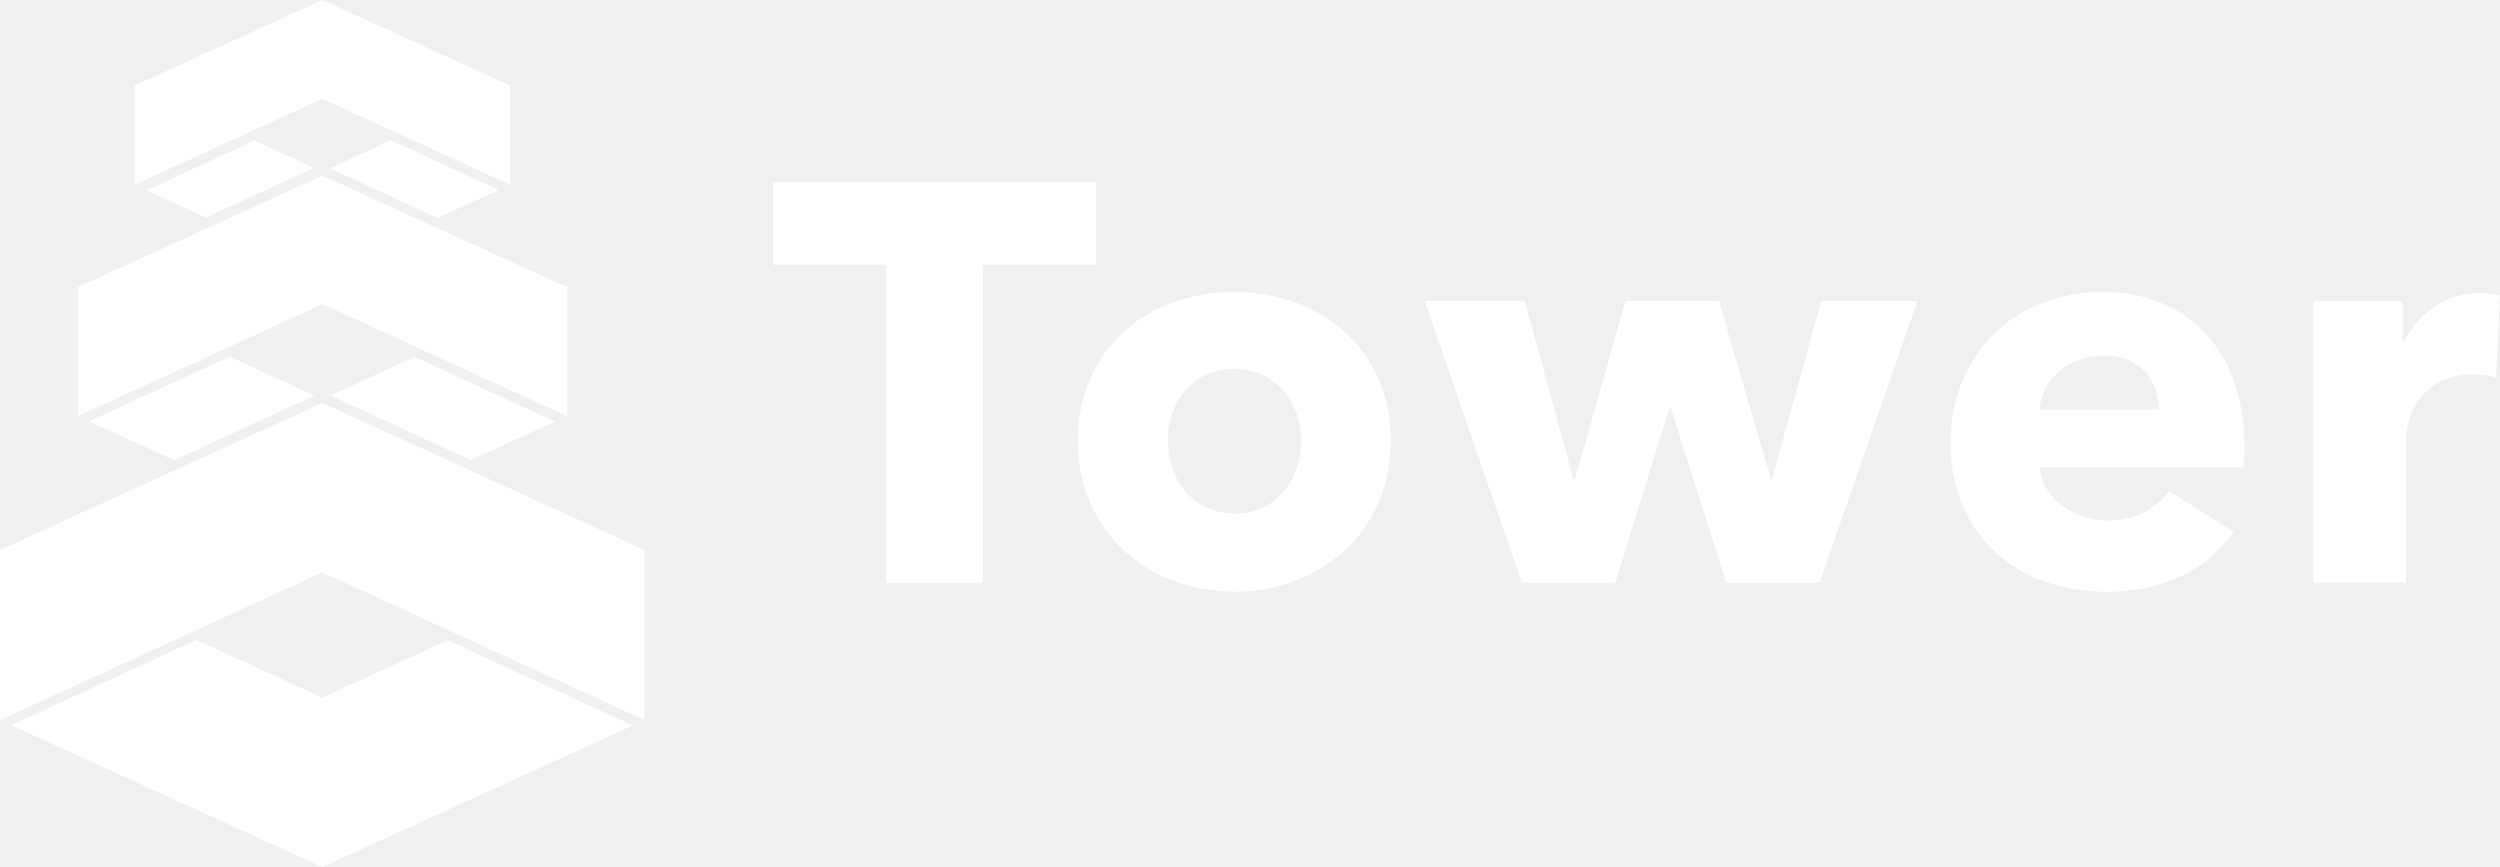
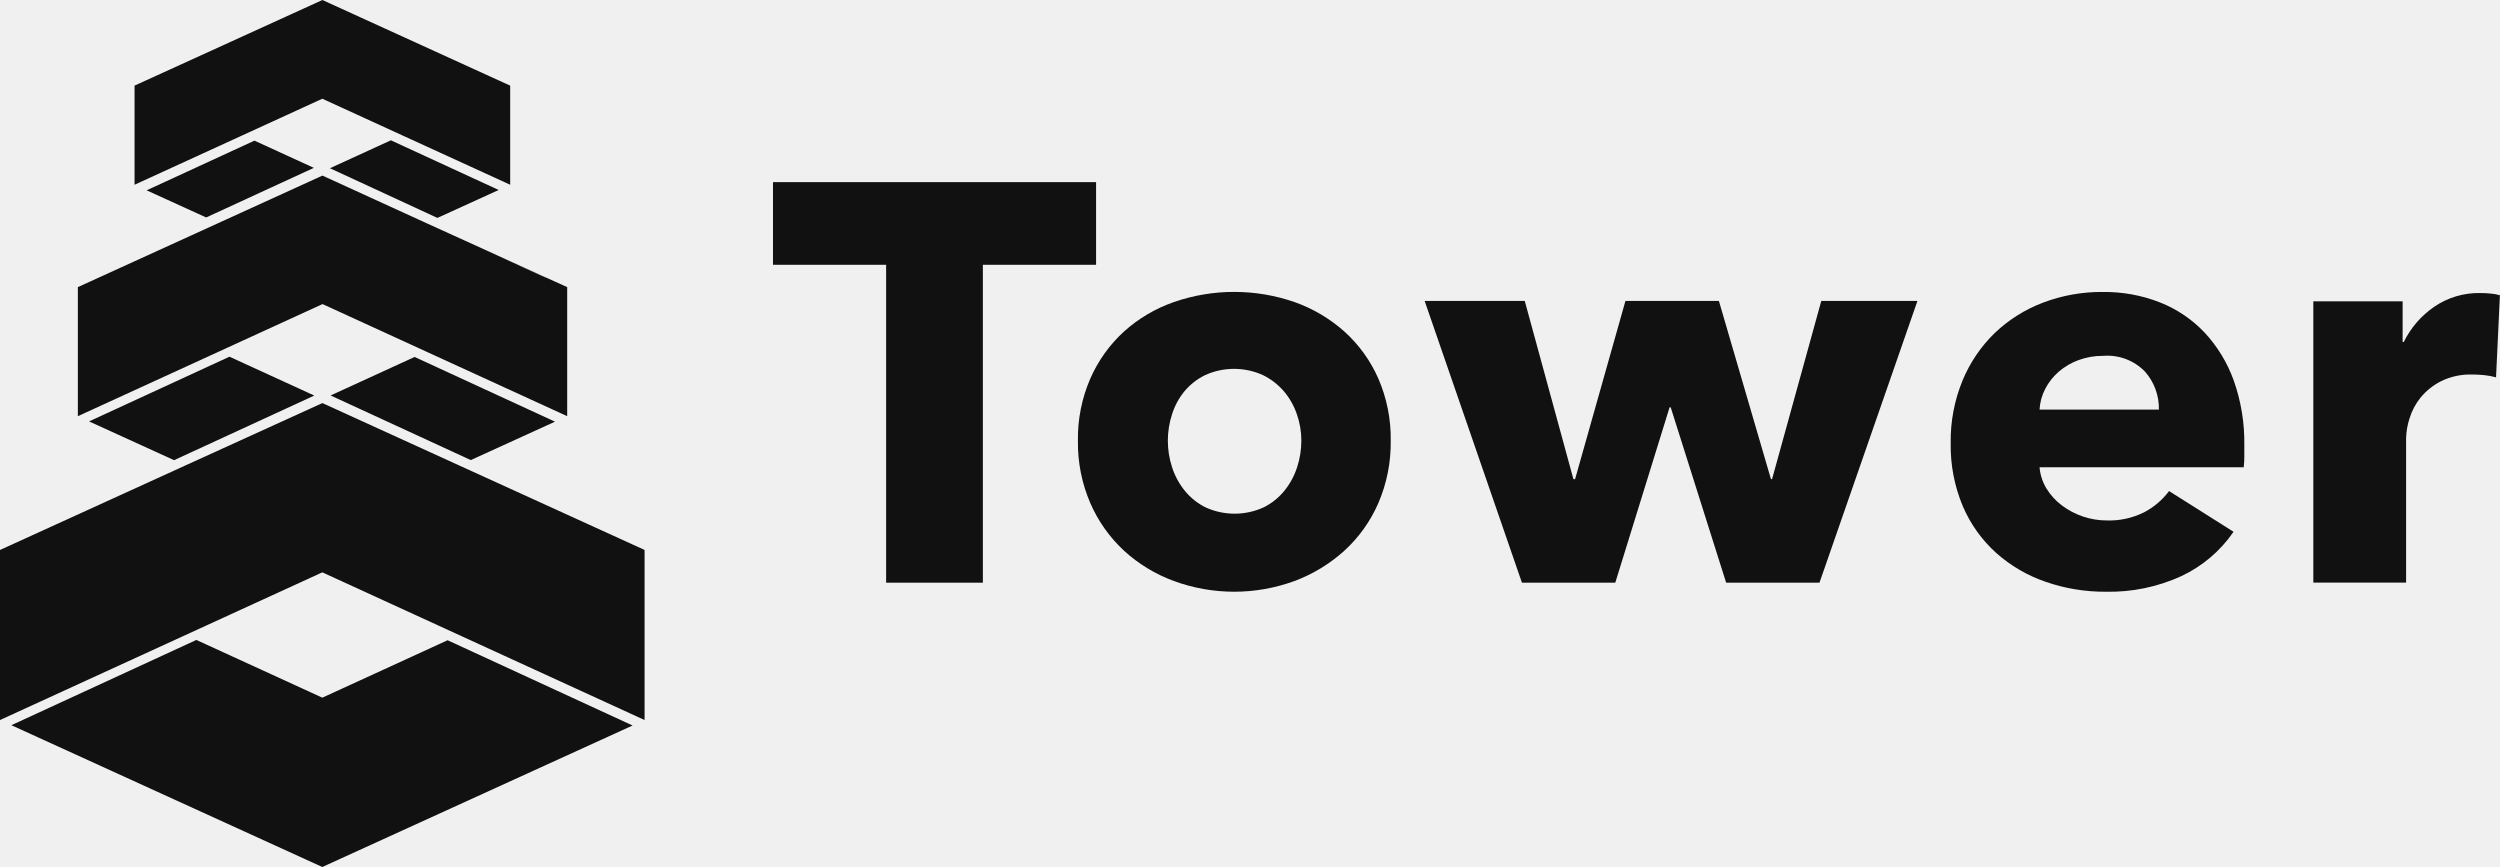
<svg xmlns="http://www.w3.org/2000/svg" width="133.09" height="46.154" viewBox="0 0 133.09 46.154">
  <g id="Logo" transform="translate(0 0)">
-     <path id="Path_463" data-name="Path 463" d="M193.878,55.918a8.11,8.11,0,0,1-.662,3.328,7.466,7.466,0,0,1-1.807,2.529,8.263,8.263,0,0,1-2.65,1.611,9.318,9.318,0,0,1-6.43,0,8.049,8.049,0,0,1-2.65-1.611,7.558,7.558,0,0,1-1.792-2.529,8.1,8.1,0,0,1-.662-3.328,8,8,0,0,1,.662-3.313,7.44,7.44,0,0,1,1.792-2.5,7.791,7.791,0,0,1,2.65-1.566,9.8,9.8,0,0,1,6.43,0,7.99,7.99,0,0,1,2.65,1.566,7.351,7.351,0,0,1,1.807,2.5,8.009,8.009,0,0,1,.662,3.313m-4.758,0a4.281,4.281,0,0,0-.241-1.415,3.749,3.749,0,0,0-.693-1.22,3.534,3.534,0,0,0-1.114-.858,3.726,3.726,0,0,0-3.072,0,3.354,3.354,0,0,0-1.1.858,3.678,3.678,0,0,0-.662,1.22,4.551,4.551,0,0,0,0,2.831,3.87,3.87,0,0,0,.678,1.25,3.326,3.326,0,0,0,1.114.888,3.723,3.723,0,0,0,3.072,0,3.329,3.329,0,0,0,1.114-.888,3.87,3.87,0,0,0,.677-1.25,4.527,4.527,0,0,0,.226-1.415" transform="translate(-119.841 -32.457)" fill="#fff" />
-     <path id="Path_464" data-name="Path 464" d="M255.255,64.483h-4.969l-2.951-9.335h-.06l-2.891,9.335h-4.969l-5.18-15h5.33l2.59,9.486h.09l2.68-9.486H249.9l2.771,9.486h.06l2.62-9.486h5.119Z" transform="translate(-158.393 -33.463)" fill="#fff" />
-     <path id="Path_465" data-name="Path 465" d="M336.359,56.16v.6a5.277,5.277,0,0,1-.03.572H325.458a2.613,2.613,0,0,0,.376,1.144,3.245,3.245,0,0,0,.813.888,3.988,3.988,0,0,0,2.394.8,4.155,4.155,0,0,0,1.987-.436,3.928,3.928,0,0,0,1.325-1.129l3.433,2.168A6.951,6.951,0,0,1,333,63.131a9.221,9.221,0,0,1-4.02.828,9.6,9.6,0,0,1-3.192-.527,7.739,7.739,0,0,1-2.635-1.536,7.106,7.106,0,0,1-1.777-2.484,8.313,8.313,0,0,1-.648-3.373,8.441,8.441,0,0,1,.632-3.328,7.522,7.522,0,0,1,1.716-2.529,7.653,7.653,0,0,1,2.56-1.611A8.759,8.759,0,0,1,328.831,48a8.081,8.081,0,0,1,3.041.557,6.627,6.627,0,0,1,2.379,1.611,7.445,7.445,0,0,1,1.551,2.56,9.853,9.853,0,0,1,.557,3.433m-4.547-1.9a2.961,2.961,0,0,0-.738-2.018,2.786,2.786,0,0,0-2.213-.843,3.746,3.746,0,0,0-1.325.226,3.429,3.429,0,0,0-1.054.617,3.056,3.056,0,0,0-.723.918,2.686,2.686,0,0,0-.3,1.1Z" transform="translate(-216.881 -32.457)" fill="#fff" />
-     <path id="Path_466" data-name="Path 466" d="M390.073,52.671a3.856,3.856,0,0,0-.648-.12q-.316-.03-.617-.03a3.53,3.53,0,0,0-1.671.36,3.407,3.407,0,0,0-1.084.871,3.3,3.3,0,0,0-.587,1.111,3.719,3.719,0,0,0-.181,1.051V63.6h-4.939V48.623H385.1v2.168h.06a4.886,4.886,0,0,1,1.626-1.88,4.188,4.188,0,0,1,2.439-.728,5.709,5.709,0,0,1,.587.03,2.307,2.307,0,0,1,.467.09Z" transform="translate(-257.194 -32.583)" fill="#fff" />
-     <path id="Path_467" data-name="Path 467" d="M18.421,108.29h0l-6.706-3.073-9.848,4.539,16.55,7.547.006,0h0l0,0,16.515-7.531-9.848-4.539Z" transform="translate(-1.262 -71.149)" fill="#fff" />
-     <path id="Path_468" data-name="Path 468" d="M63.228,25.713l-5.739-2.645-3.245,1.487L59.965,27.2Z" transform="translate(-36.68 -15.599)" fill="#fff" />
-     <path id="Path_469" data-name="Path 469" d="M27.28,27.211l5.731-2.641-3.161-1.449L24.11,25.766Z" transform="translate(-16.304 -15.634)" fill="#fff" />
-     <path id="Path_470" data-name="Path 470" d="M22.109,14.081h0Z" transform="translate(-14.95 -9.522)" fill="#fff" />
-     <path id="Path_471" data-name="Path 471" d="M66.3,62.134l-7.475-3.445-4.472,2.05,7.463,3.44Z" transform="translate(-36.754 -39.686)" fill="#fff" />
-     <path id="Path_472" data-name="Path 472" d="M19.166,64.155l7.463-3.44-4.515-2.069L14.64,62.091Z" transform="translate(-9.899 -39.657)" fill="#fff" />
-     <path id="Path_473" data-name="Path 473" d="M22.109,30.378h0Z" transform="translate(-14.95 -20.542)" fill="#fff" />
-     <rect id="Rectangle_69" data-name="Rectangle 69" width="0.001" height="0.001" transform="translate(17.159 5.252)" fill="#fff" />
-     <path id="Path_474" data-name="Path 474" d="M83.882,30.376h0Z" transform="translate(-56.721 -20.54)" fill="#fff" />
-     <path id="Path_475" data-name="Path 475" d="M27.866,7.2l4.243-1.944h0L36.353,7.2,42.11,9.835h0V4.559h0L32.113,0l0,0h0l-10,4.558h0V9.835h0Z" transform="translate(-14.95 0)" fill="#fff" />
-     <path id="Path_476" data-name="Path 476" d="M12.769,68.435h0Z" transform="translate(-8.635 -46.276)" fill="#fff" />
-     <path id="Path_477" data-name="Path 477" d="M52.994,50h0Z" transform="translate(-35.835 -33.809)" fill="#fff" />
-     <path id="Path_478" data-name="Path 478" d="M93.221,68.431h0Z" transform="translate(-63.036 -46.273)" fill="#fff" />
-     <path id="Path_479" data-name="Path 479" d="M34.631,32.9l-3.3-1.5L25.8,28.871l0,0h0l0,0-5.532,2.523-7.488,3.414h0v6.871h0l7.5-3.436,5.525-2.532v0h0l5.525,2.532,7.5,3.436h0V34.808h0L37.64,34.27l-.007.016Z" transform="translate(-8.635 -19.523)" fill="#fff" />
-     <path id="Path_480" data-name="Path 480" d="M52.994,50h0Z" transform="translate(-35.835 -33.808)" fill="#fff" />
-     <rect id="Rectangle_70" data-name="Rectangle 70" height="0.003" transform="translate(17.16 21.457)" fill="#fff" />
-     <rect id="Rectangle_71" data-name="Rectangle 71" height="0.001" transform="translate(17.158 21.458)" fill="#fff" />
-     <rect id="Rectangle_72" data-name="Rectangle 72" width="0.002" height="0.002" transform="translate(17.159 21.458)" fill="#fff" />
-     <path id="Path_481" data-name="Path 481" d="M9.879,78.613l7.279-3.336h0l7.279,3.336,9.878,4.527h0V74.085h0l-9.874-4.5-7.279-3.319,0,0v0h0l0,0L9.876,69.584,0,74.086H0V83.14H0Zm7.279-12.051h0v0h0Z" transform="translate(0 -44.808)" fill="#fff" />
-     <path id="Path_482" data-name="Path 482" d="M53,66.278h0Z" transform="translate(-35.838 -44.818)" fill="#fff" />
-     <path id="Path_483" data-name="Path 483" d="M52.993,66.276h0Z" transform="translate(-35.834 -44.817)" fill="#fff" />
-     <path id="Path_484" data-name="Path 484" d="M52.994,66.276Z" transform="translate(-35.835 -44.816)" fill="#fff" />
-     <rect id="Rectangle_73" data-name="Rectangle 73" height="0.002" transform="translate(17.16 21.753)" fill="#fff" />
-     <path id="Path_485" data-name="Path 485" d="M52.993,67.186h0Z" transform="translate(-35.834 -45.432)" fill="#fff" />
-     <rect id="Rectangle_74" data-name="Rectangle 74" width="0.002" height="0.001" transform="translate(17.159 21.754)" fill="#fff" />
-     <path id="Path_486" data-name="Path 486" d="M53,67.191h0Z" transform="translate(-35.838 -45.435)" fill="#fff" />
-     <rect id="Rectangle_75" data-name="Rectangle 75" height="0.001" transform="translate(17.158 21.754)" fill="#fff" />
-     <path id="Path_487" data-name="Path 487" d="M52.994,67.187h0Z" transform="translate(-35.835 -45.432)" fill="#fff" />
-     <path id="Path_488" data-name="Path 488" d="M83.288,42.7l.007-.016L80.287,41.31Z" transform="translate(-54.291 -27.934)" fill="#fff" />
-     <path id="Path_462" data-name="Path 462" d="M138.267,34.352V51.276h-5.15V34.352h-6.023v-4.4h17.2v4.4Z" transform="translate(-85.943 -20.256)" fill="#fff" />
+     <path id="Path_463" data-name="Path 463" d="M193.878,55.918a8.11,8.11,0,0,1-.662,3.328,7.466,7.466,0,0,1-1.807,2.529,8.263,8.263,0,0,1-2.65,1.611,9.318,9.318,0,0,1-6.43,0,8.049,8.049,0,0,1-2.65-1.611,7.558,7.558,0,0,1-1.792-2.529,8.1,8.1,0,0,1-.662-3.328,8,8,0,0,1,.662-3.313,7.44,7.44,0,0,1,1.792-2.5,7.791,7.791,0,0,1,2.65-1.566,9.8,9.8,0,0,1,6.43,0,7.99,7.99,0,0,1,2.65,1.566,7.351,7.351,0,0,1,1.807,2.5,8.009,8.009,0,0,1,.662,3.313m-4.758,0a4.281,4.281,0,0,0-.241-1.415,3.749,3.749,0,0,0-.693-1.22,3.534,3.534,0,0,0-1.114-.858,3.726,3.726,0,0,0-3.072,0,3.354,3.354,0,0,0-1.1.858,3.678,3.678,0,0,0-.662,1.22,4.551,4.551,0,0,0,0,2.831,3.87,3.87,0,0,0,.678,1.25,3.326,3.326,0,0,0,1.114.888,3.723,3.723,0,0,0,3.072,0,3.329,3.329,0,0,0,1.114-.888,3.87,3.87,0,0,0,.677-1.25,4.527,4.527,0,0,0,.226-1.415" transform="translate(-119.841 -32.457)" fill="#111" />
+     <path id="Path_464" data-name="Path 464" d="M255.255,64.483h-4.969l-2.951-9.335h-.06l-2.891,9.335h-4.969l-5.18-15h5.33l2.59,9.486h.09l2.68-9.486H249.9l2.771,9.486h.06l2.62-9.486h5.119Z" transform="translate(-158.393 -33.463)" fill="#111" />
+     <path id="Path_465" data-name="Path 465" d="M336.359,56.16v.6a5.277,5.277,0,0,1-.03.572H325.458a2.613,2.613,0,0,0,.376,1.144,3.245,3.245,0,0,0,.813.888,3.988,3.988,0,0,0,2.394.8,4.155,4.155,0,0,0,1.987-.436,3.928,3.928,0,0,0,1.325-1.129l3.433,2.168A6.951,6.951,0,0,1,333,63.131a9.221,9.221,0,0,1-4.02.828,9.6,9.6,0,0,1-3.192-.527,7.739,7.739,0,0,1-2.635-1.536,7.106,7.106,0,0,1-1.777-2.484,8.313,8.313,0,0,1-.648-3.373,8.441,8.441,0,0,1,.632-3.328,7.522,7.522,0,0,1,1.716-2.529,7.653,7.653,0,0,1,2.56-1.611A8.759,8.759,0,0,1,328.831,48a8.081,8.081,0,0,1,3.041.557,6.627,6.627,0,0,1,2.379,1.611,7.445,7.445,0,0,1,1.551,2.56,9.853,9.853,0,0,1,.557,3.433m-4.547-1.9a2.961,2.961,0,0,0-.738-2.018,2.786,2.786,0,0,0-2.213-.843,3.746,3.746,0,0,0-1.325.226,3.429,3.429,0,0,0-1.054.617,3.056,3.056,0,0,0-.723.918,2.686,2.686,0,0,0-.3,1.1Z" transform="translate(-216.881 -32.457)" fill="#111" />
+     <path id="Path_466" data-name="Path 466" d="M390.073,52.671a3.856,3.856,0,0,0-.648-.12q-.316-.03-.617-.03a3.53,3.53,0,0,0-1.671.36,3.407,3.407,0,0,0-1.084.871,3.3,3.3,0,0,0-.587,1.111,3.719,3.719,0,0,0-.181,1.051V63.6h-4.939V48.623H385.1v2.168h.06a4.886,4.886,0,0,1,1.626-1.88,4.188,4.188,0,0,1,2.439-.728,5.709,5.709,0,0,1,.587.03,2.307,2.307,0,0,1,.467.09Z" transform="translate(-257.194 -32.583)" fill="#111" />
+     <path id="Path_467" data-name="Path 467" d="M18.421,108.29h0l-6.706-3.073-9.848,4.539,16.55,7.547.006,0h0l0,0,16.515-7.531-9.848-4.539Z" transform="translate(-1.262 -71.149)" fill="#111" />
+     <path id="Path_468" data-name="Path 468" d="M63.228,25.713l-5.739-2.645-3.245,1.487L59.965,27.2Z" transform="translate(-36.68 -15.599)" fill="#111" />
+     <path id="Path_469" data-name="Path 469" d="M27.28,27.211l5.731-2.641-3.161-1.449L24.11,25.766Z" transform="translate(-16.304 -15.634)" fill="#111" />
+     <path id="Path_470" data-name="Path 470" d="M22.109,14.081h0Z" transform="translate(-14.95 -9.522)" fill="#111" />
+     <path id="Path_471" data-name="Path 471" d="M66.3,62.134l-7.475-3.445-4.472,2.05,7.463,3.44Z" transform="translate(-36.754 -39.686)" fill="#111" />
+     <path id="Path_472" data-name="Path 472" d="M19.166,64.155l7.463-3.44-4.515-2.069L14.64,62.091Z" transform="translate(-9.899 -39.657)" fill="#111" />
+     <path id="Path_473" data-name="Path 473" d="M22.109,30.378h0Z" transform="translate(-14.95 -20.542)" fill="#111" />
+     <rect id="Rectangle_69" data-name="Rectangle 69" width="0.001" height="0.001" transform="translate(17.159 5.252)" fill="#111" />
+     <path id="Path_474" data-name="Path 474" d="M83.882,30.376h0Z" transform="translate(-56.721 -20.54)" fill="#111" />
+     <path id="Path_475" data-name="Path 475" d="M27.866,7.2l4.243-1.944h0L36.353,7.2,42.11,9.835h0V4.559h0L32.113,0l0,0h0l-10,4.558h0V9.835h0Z" transform="translate(-14.95 0)" fill="#111" />
+     <path id="Path_476" data-name="Path 476" d="M12.769,68.435h0Z" transform="translate(-8.635 -46.276)" fill="#111" />
+     <path id="Path_477" data-name="Path 477" d="M52.994,50h0Z" transform="translate(-35.835 -33.809)" fill="#111" />
+     <path id="Path_478" data-name="Path 478" d="M93.221,68.431h0Z" transform="translate(-63.036 -46.273)" fill="#111" />
+     <path id="Path_479" data-name="Path 479" d="M34.631,32.9l-3.3-1.5L25.8,28.871l0,0h0l0,0-5.532,2.523-7.488,3.414h0v6.871h0l7.5-3.436,5.525-2.532v0h0l5.525,2.532,7.5,3.436h0V34.808h0L37.64,34.27l-.007.016Z" transform="translate(-8.635 -19.523)" fill="#111" />
+     <path id="Path_480" data-name="Path 480" d="M52.994,50h0Z" transform="translate(-35.835 -33.808)" fill="#111" />
+     <rect id="Rectangle_70" data-name="Rectangle 70" height="0.003" transform="translate(17.16 21.457)" fill="#111" />
+     <rect id="Rectangle_71" data-name="Rectangle 71" height="0.001" transform="translate(17.158 21.458)" fill="#111" />
+     <rect id="Rectangle_72" data-name="Rectangle 72" width="0.002" height="0.002" transform="translate(17.159 21.458)" fill="#111" />
+     <path id="Path_481" data-name="Path 481" d="M9.879,78.613l7.279-3.336h0l7.279,3.336,9.878,4.527h0V74.085h0l-9.874-4.5-7.279-3.319,0,0v0h0l0,0L9.876,69.584,0,74.086H0V83.14H0Zm7.279-12.051h0v0h0Z" transform="translate(0 -44.808)" fill="#111" />
+     <path id="Path_482" data-name="Path 482" d="M53,66.278h0Z" transform="translate(-35.838 -44.818)" fill="#111" />
+     <path id="Path_483" data-name="Path 483" d="M52.993,66.276h0Z" transform="translate(-35.834 -44.817)" fill="#111" />
+     <path id="Path_484" data-name="Path 484" d="M52.994,66.276Z" transform="translate(-35.835 -44.816)" fill="#111" />
+     <rect id="Rectangle_73" data-name="Rectangle 73" height="0.002" transform="translate(17.16 21.753)" fill="#111" />
+     <path id="Path_485" data-name="Path 485" d="M52.993,67.186h0Z" transform="translate(-35.834 -45.432)" fill="#111" />
+     <rect id="Rectangle_74" data-name="Rectangle 74" width="0.002" height="0.001" transform="translate(17.159 21.754)" fill="#111" />
+     <path id="Path_486" data-name="Path 486" d="M53,67.191h0Z" transform="translate(-35.838 -45.435)" fill="#111" />
+     <rect id="Rectangle_75" data-name="Rectangle 75" height="0.001" transform="translate(17.158 21.754)" fill="#111" />
+     <path id="Path_487" data-name="Path 487" d="M52.994,67.187h0Z" transform="translate(-35.835 -45.432)" fill="#111" />
+     <path id="Path_488" data-name="Path 488" d="M83.288,42.7l.007-.016L80.287,41.31Z" transform="translate(-54.291 -27.934)" fill="#111" />
+     <path id="Path_462" data-name="Path 462" d="M138.267,34.352V51.276h-5.15V34.352h-6.023v-4.4h17.2v4.4Z" transform="translate(-85.943 -20.256)" fill="#111" />
  </g>
</svg>
